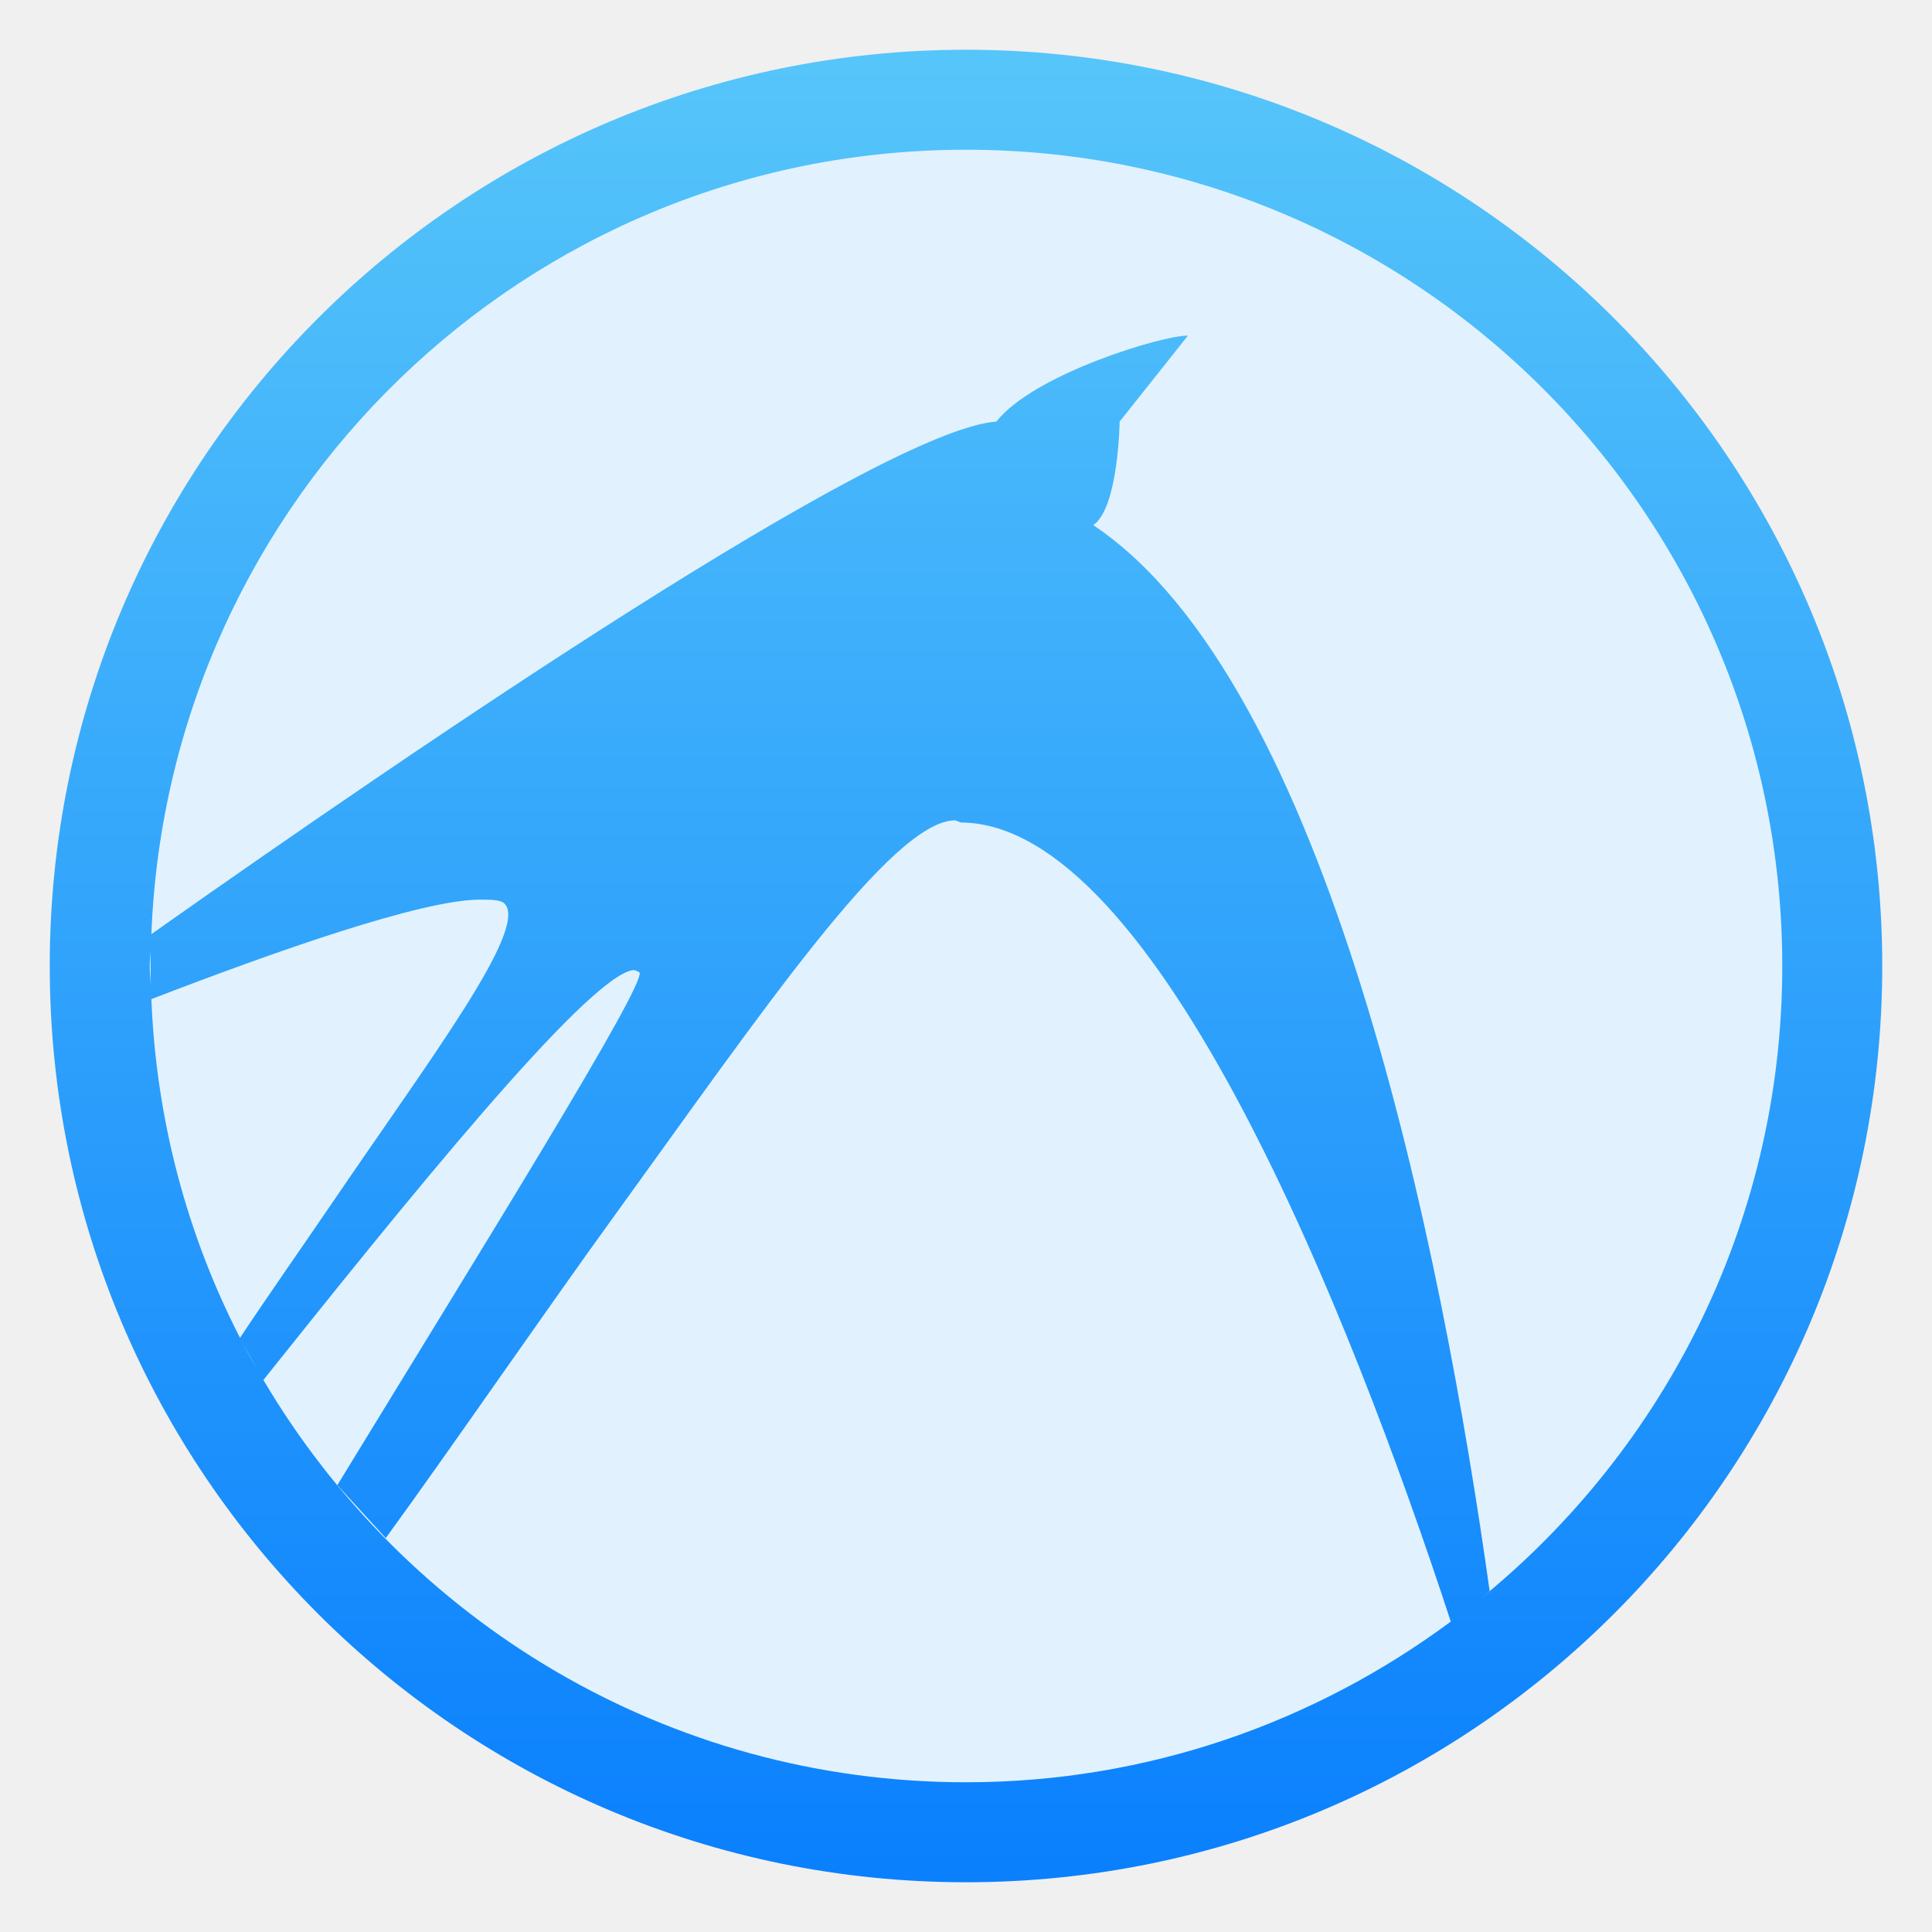
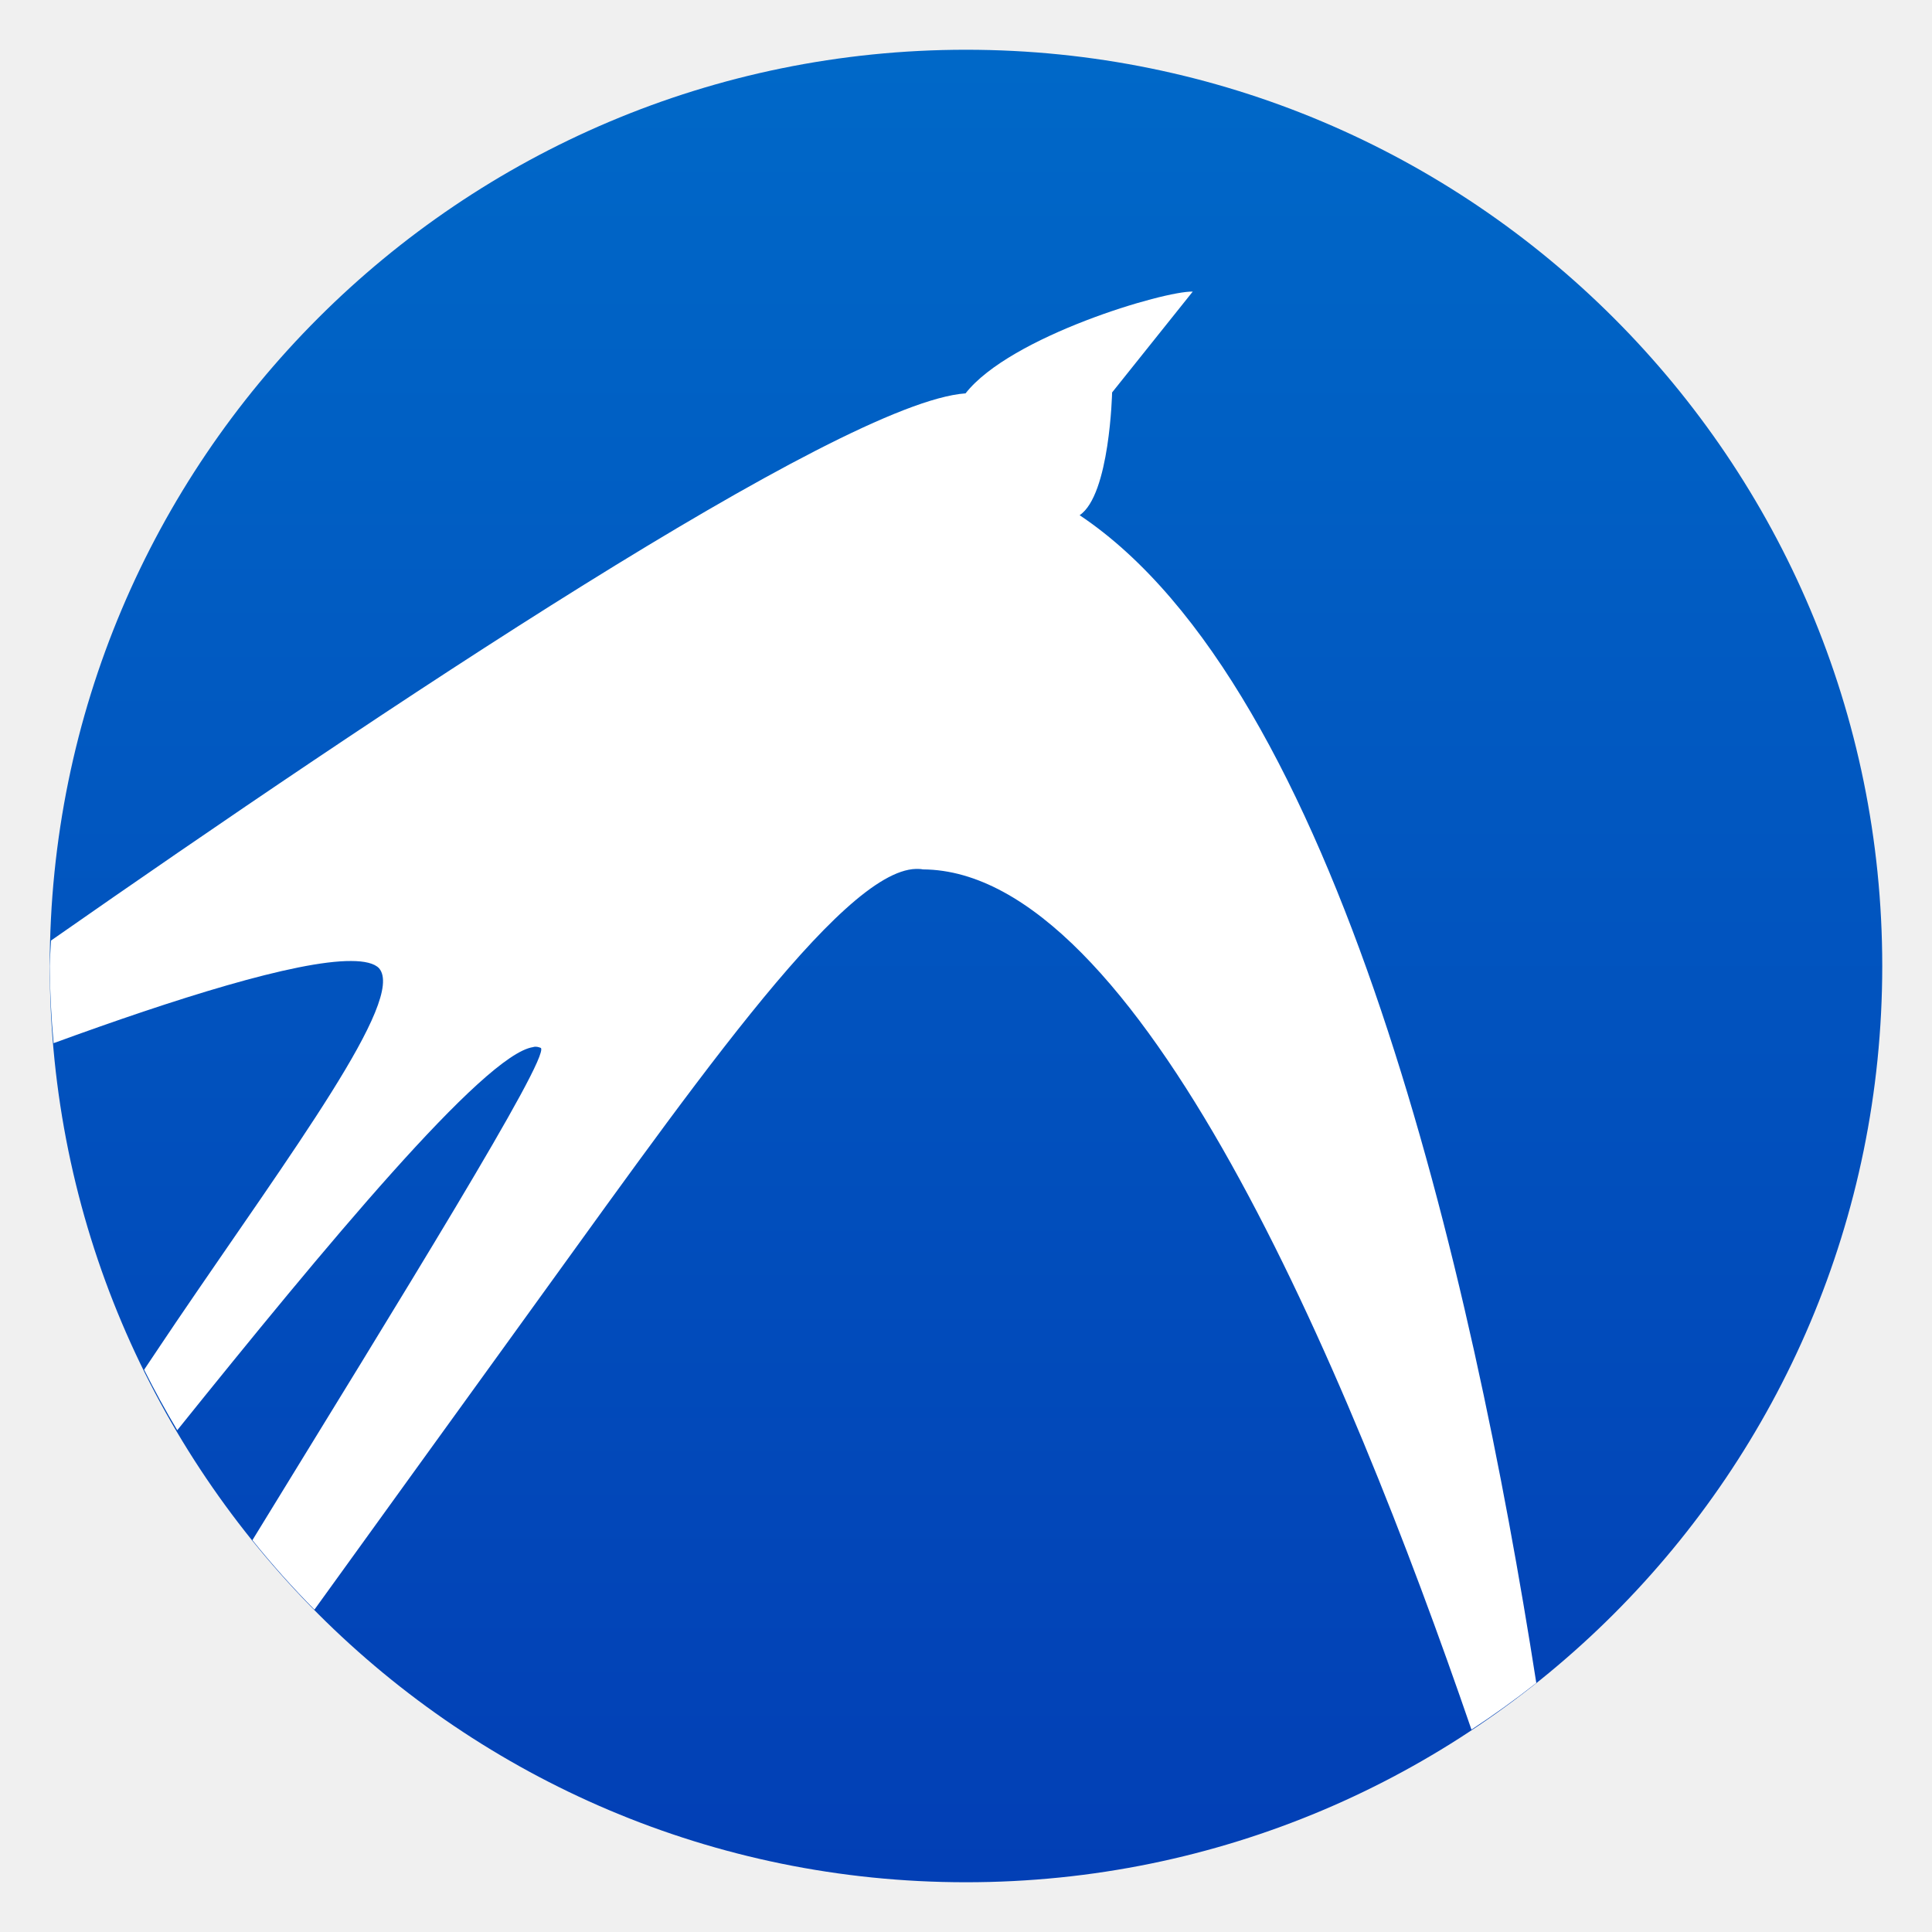
<svg xmlns="http://www.w3.org/2000/svg" clip-rule="evenodd" fill-rule="evenodd" stroke-linejoin="round" stroke-miterlimit="2" viewBox="0 0 48 48">
-   <linearGradient id="a" x2="1" gradientTransform="matrix(0 -45.5286 45.5286 0 210.895 46.7643)" gradientUnits="userSpaceOnUse">
-     <stop stop-color="#0a80fd" offset="0" />
-     <stop stop-color="#56c5fa" offset="1" />
+   <linearGradient id="a" x2="1" gradientTransform="matrix(-.384997 -45.5248 45.5248 -.384997 24.385 46.7608)" gradientUnits="userSpaceOnUse">
+     <stop stop-color="#023fb5" offset="0" />
+     <stop stop-color="#0068c8" offset="1" />
  </linearGradient>
  <circle cx="24" cy="24" r="22.764" fill="url(#a)" />
-   <path d="m24 3.72c-10.932 0-19.819 8.658-20.239 19.488 6.723-4.744 18.157-12.528 20.993-12.734.941-1.192 4.175-2.155 4.76-2.135l-1.697 2.135s-.029 2.154-.656 2.572c5.857 3.914 8.655 17.963 9.85 26.491l-.504.404c4.725-3.713 7.773-9.466 7.773-15.941 0-11.2-9.08-20.28-20.28-20.28zm-.288 16.661c-1.575.047-4.777 4.755-8.428 9.797-1.755 2.422-4.029 5.738-5.7 8.035l-1.203-1.315c3.435-5.625 7.711-12.488 7.505-12.741-.045-.021-.102-.063-.165-.054-1.164.176-5.835 5.998-9.177 10.182 3.529 5.974 10.015 9.995 17.456 9.995 4.517 0 8.674-1.495 12.044-3.992-2.496-7.628-7.317-19.824-12.167-19.853-.048-.009-.114-.054-.165-.054zm-11.767 1.97c-1.441-.01-5.124 1.293-8.184 2.472.122 3.024.897 5.874 2.202 8.415.615-.929 1.679-2.455 2.315-3.389 2.431-3.573 4.822-6.735 4.269-7.387-.099-.109-.318-.109-.602-.111zm-8.207 1.281c-.003.124-.018.244-.018.368 0 .17.022.335.026.504zm2.264 9.689c.126.244.259.484.396.722z" fill="#e1f2fe" />
+   <path d="m29.633 7.245c-.694-.023-4.529 1.105-5.644 2.528-3.099.218-14.631 7.945-22.722 13.595-.013.211-.024.421-.031.632.005.64.037 1.279.096 1.917 3.011-1.1 6.012-2.05 7.393-2.041.33 0 .58.057.694.182.66.774-2.151 4.529-5.042 8.786-.268.394-.528.789-.796 1.186.255.511.53 1.013.823 1.503 3.65-4.538 7.623-9.34 8.841-9.518.068-.023.137-.002.194.021.212.264-3.481 6.217-7.168 12.229.484.601.998 1.177 1.541 1.726 1.602-2.218 3.241-4.492 4.875-6.75 4.348-5.998 8.194-11.607 10.072-11.653.057 0 .115 0 .172.012 5.338.03 10.521 12.329 13.627 21.372.554-.363 1.091-.75 1.611-1.159-1.595-10.202-4.917-24.716-11.346-29.013.751-.501.807-3.05.807-3.05z" fill="#ffffff" fill-rule="nonzero" />
</svg>
